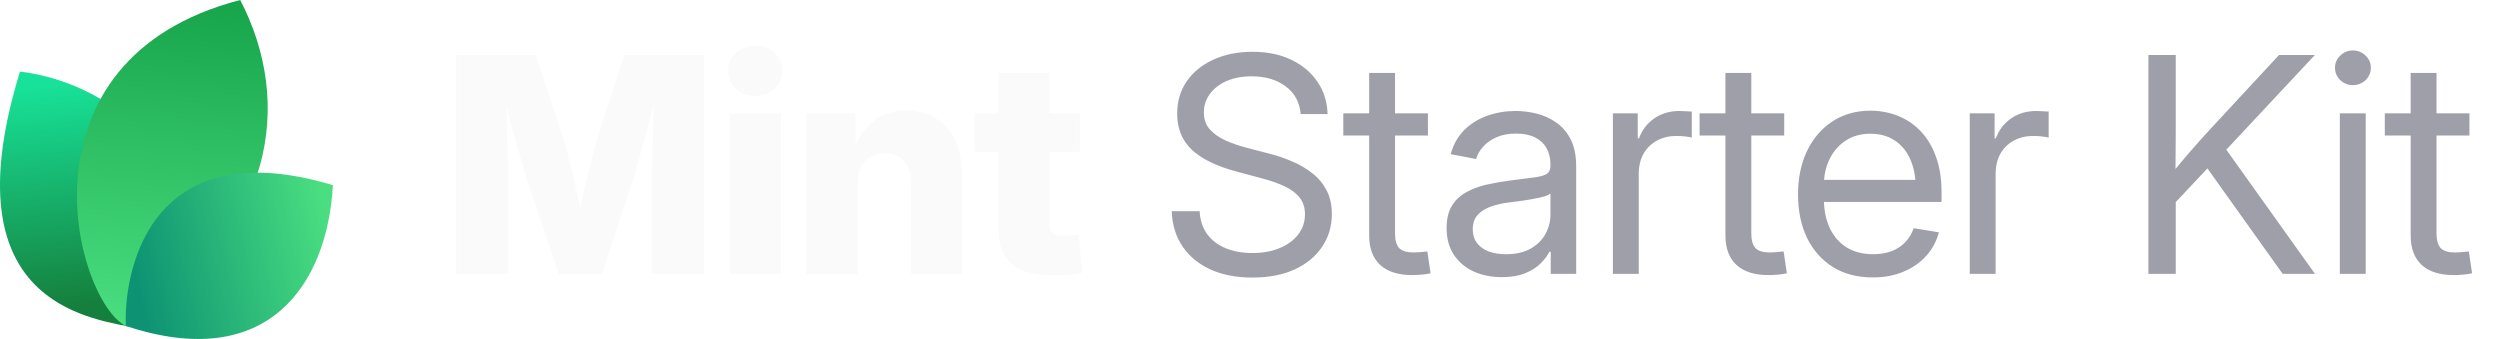
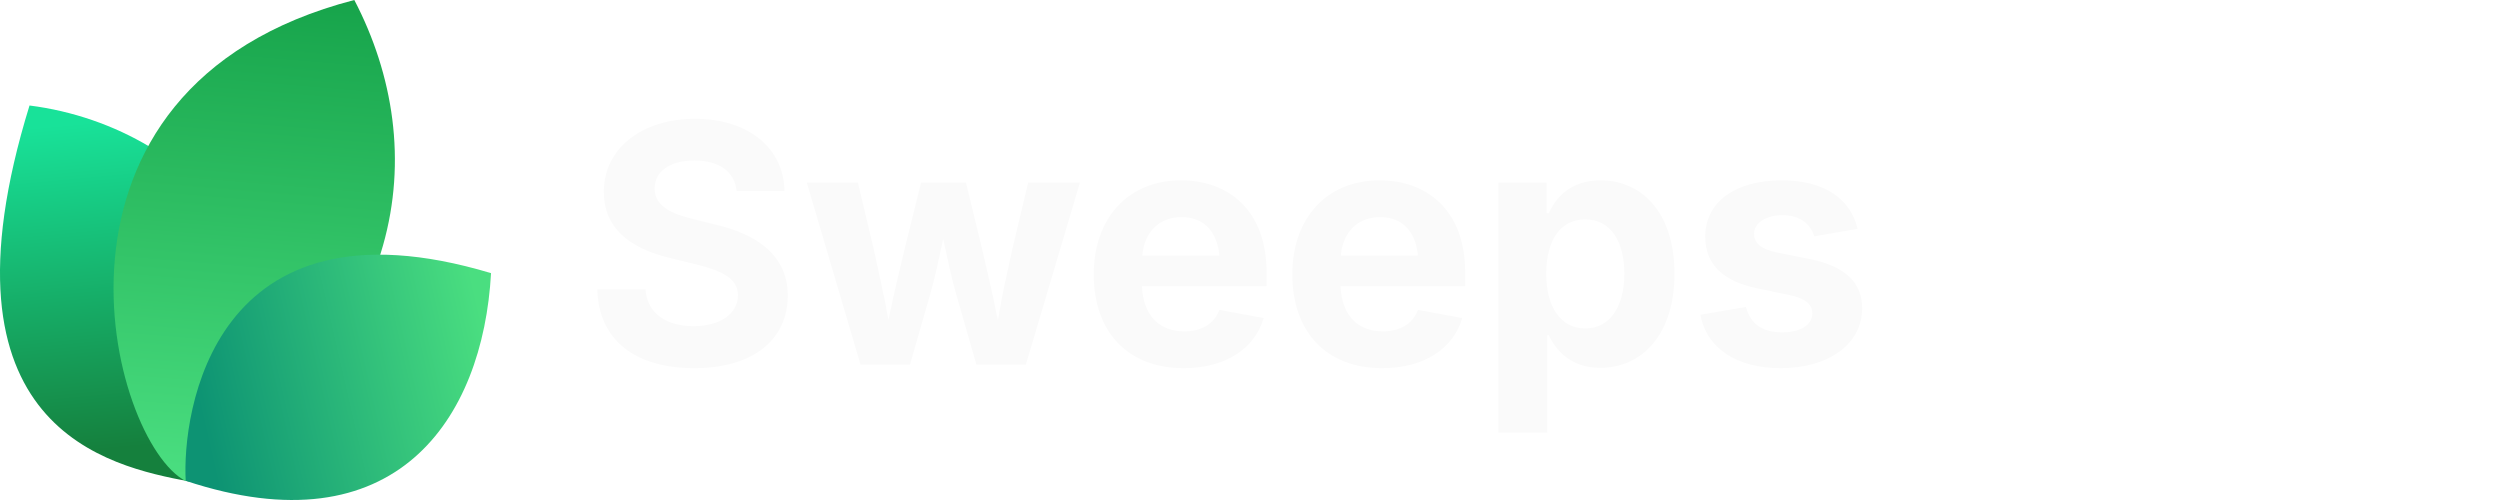
- <svg xmlns="http://www.w3.org/2000/svg" width="177" height="24" viewBox="0 0 177 24" fill="none">
-   <path d="M9.061 23.108C5.268 22.377 -3.391 20.627 1.417 5.064C9.634 6.099 16.973 14.064 9.061 23.108Z" fill="url(#paint0_linear_17557_2145)" />
-   <path d="M8.919 23.094C5.276 21.222 0.784 4.209 17.007 0C20.757 7.193 19.621 16.545 8.919 23.094Z" fill="url(#paint1_linear_17557_2145)" />
-   <path d="M8.914 23.079C8.735 19.882 10.159 9.085 23.57 13.111C23.181 20.123 18.984 26.418 8.914 23.079Z" fill="url(#paint2_linear_17557_2145)" />
-   <path d="M32.301 19.392V3.894H37.938L39.925 9.948C40.036 10.315 40.164 10.787 40.31 11.362C40.462 11.938 40.611 12.552 40.757 13.204C40.91 13.855 41.048 14.483 41.173 15.086C41.305 15.682 41.412 16.192 41.495 16.615H40.695C40.771 16.192 40.871 15.682 40.996 15.086C41.128 14.49 41.267 13.866 41.412 13.214C41.565 12.562 41.714 11.948 41.86 11.373C42.005 10.79 42.133 10.315 42.244 9.948L44.2 3.894H49.848V19.392H46.166V12.704C46.166 12.357 46.173 11.917 46.187 11.383C46.2 10.849 46.214 10.27 46.228 9.646C46.249 9.022 46.266 8.391 46.28 7.753C46.301 7.115 46.311 6.519 46.311 5.964H46.623C46.485 6.561 46.332 7.181 46.166 7.826C45.999 8.471 45.833 9.102 45.666 9.719C45.507 10.336 45.351 10.901 45.198 11.414C45.053 11.928 44.928 12.357 44.824 12.704L42.608 19.392H39.561L37.314 12.704C37.203 12.357 37.072 11.928 36.919 11.414C36.773 10.901 36.614 10.34 36.441 9.729C36.274 9.112 36.104 8.481 35.931 7.836C35.764 7.192 35.608 6.567 35.463 5.964H35.827C35.834 6.512 35.844 7.105 35.858 7.743C35.872 8.374 35.886 9.005 35.9 9.636C35.92 10.26 35.938 10.839 35.952 11.373C35.965 11.907 35.972 12.351 35.972 12.704V19.392H32.301ZM51.668 19.392V8.024H55.288V19.392H51.668ZM53.468 6.786C52.927 6.786 52.473 6.616 52.105 6.276C51.738 5.93 51.554 5.507 51.554 5.007C51.554 4.508 51.738 4.088 52.105 3.749C52.473 3.409 52.927 3.239 53.468 3.239C54.009 3.239 54.463 3.409 54.83 3.749C55.198 4.082 55.382 4.501 55.382 5.007C55.382 5.507 55.198 5.93 54.83 6.276C54.463 6.616 54.009 6.786 53.468 6.786ZM60.708 13.027V19.392H57.088V8.024H60.551L60.593 10.967H60.281C60.593 10.024 61.061 9.268 61.685 8.7C62.309 8.124 63.138 7.836 64.171 7.836C64.975 7.836 65.672 8.017 66.262 8.377C66.851 8.731 67.302 9.234 67.614 9.885C67.933 10.537 68.092 11.307 68.092 12.194V19.392H64.483V12.912C64.483 12.26 64.32 11.754 63.994 11.394C63.675 11.033 63.221 10.853 62.632 10.853C62.25 10.853 61.914 10.936 61.623 11.102C61.332 11.269 61.106 11.515 60.947 11.841C60.787 12.16 60.708 12.555 60.708 13.027ZM76.456 8.024V10.749H69.008V8.024H76.456ZM70.683 5.163H74.292V15.783C74.292 16.102 74.361 16.334 74.5 16.48C74.646 16.625 74.899 16.698 75.259 16.698C75.405 16.698 75.596 16.688 75.831 16.667C76.074 16.646 76.251 16.629 76.362 16.615L76.632 19.309C76.313 19.378 75.963 19.427 75.582 19.455C75.207 19.482 74.836 19.496 74.469 19.496C73.2 19.496 72.25 19.222 71.619 18.674C70.995 18.127 70.683 17.308 70.683 16.22V5.163Z" fill="#FAFAFA" />
-   <path d="M88.667 19.652C87.523 19.652 86.528 19.458 85.682 19.07C84.843 18.681 84.188 18.137 83.716 17.437C83.245 16.736 82.992 15.908 82.957 14.951H84.933C84.968 15.596 85.148 16.14 85.474 16.584C85.8 17.021 86.24 17.354 86.795 17.582C87.35 17.804 87.974 17.915 88.667 17.915C89.388 17.915 90.026 17.801 90.581 17.572C91.143 17.343 91.583 17.024 91.902 16.615C92.228 16.199 92.391 15.717 92.391 15.169C92.391 14.698 92.266 14.306 92.017 13.994C91.767 13.675 91.413 13.408 90.956 13.193C90.498 12.978 89.954 12.787 89.323 12.621L87.502 12.132C86.123 11.765 85.082 11.255 84.382 10.603C83.689 9.944 83.342 9.095 83.342 8.055C83.342 7.174 83.571 6.404 84.028 5.746C84.486 5.087 85.117 4.577 85.921 4.217C86.726 3.849 87.645 3.666 88.678 3.666C89.718 3.666 90.63 3.853 91.413 4.227C92.204 4.602 92.824 5.122 93.275 5.787C93.726 6.446 93.965 7.209 93.993 8.076H92.089C92.013 7.23 91.656 6.574 91.018 6.11C90.387 5.638 89.586 5.403 88.615 5.403C87.95 5.403 87.36 5.513 86.847 5.735C86.341 5.957 85.946 6.262 85.661 6.651C85.377 7.032 85.235 7.469 85.235 7.961C85.235 8.447 85.377 8.849 85.661 9.168C85.946 9.48 86.317 9.74 86.774 9.948C87.232 10.149 87.724 10.319 88.251 10.457L89.884 10.884C90.439 11.023 90.977 11.206 91.496 11.435C92.023 11.657 92.495 11.934 92.911 12.267C93.334 12.593 93.67 12.995 93.92 13.474C94.17 13.945 94.294 14.504 94.294 15.149C94.294 16.015 94.066 16.788 93.608 17.468C93.157 18.148 92.512 18.681 91.673 19.07C90.834 19.458 89.832 19.652 88.667 19.652ZM101.097 8.024V9.594H95.106V8.024H101.097ZM96.937 5.163H98.767V16.521C98.767 17 98.865 17.347 99.059 17.562C99.26 17.77 99.6 17.874 100.078 17.874C100.21 17.874 100.366 17.867 100.546 17.853C100.733 17.832 100.903 17.815 101.056 17.801L101.285 19.351C101.097 19.392 100.886 19.423 100.65 19.444C100.414 19.465 100.189 19.475 99.974 19.475C98.996 19.475 98.244 19.236 97.717 18.758C97.197 18.272 96.937 17.579 96.937 16.677V5.163ZM106.33 19.621C105.595 19.621 104.932 19.489 104.343 19.226C103.754 18.955 103.285 18.564 102.939 18.05C102.592 17.53 102.419 16.896 102.419 16.147C102.419 15.495 102.547 14.965 102.804 14.556C103.06 14.146 103.403 13.828 103.833 13.599C104.263 13.363 104.742 13.186 105.269 13.068C105.796 12.95 106.333 12.857 106.881 12.787C107.574 12.69 108.132 12.617 108.555 12.569C108.978 12.52 109.287 12.441 109.481 12.33C109.675 12.212 109.772 12.014 109.772 11.737V11.654C109.772 11.203 109.679 10.815 109.492 10.489C109.311 10.163 109.041 9.91 108.68 9.729C108.32 9.549 107.872 9.459 107.338 9.459C106.805 9.459 106.34 9.546 105.945 9.719C105.556 9.892 105.241 10.118 104.998 10.395C104.755 10.665 104.593 10.953 104.509 11.258L102.71 10.915C102.897 10.222 103.22 9.65 103.677 9.199C104.135 8.748 104.679 8.412 105.31 8.19C105.941 7.968 106.607 7.857 107.307 7.857C107.8 7.857 108.295 7.92 108.795 8.044C109.301 8.169 109.765 8.381 110.188 8.679C110.611 8.97 110.951 9.369 111.208 9.875C111.464 10.374 111.593 11.005 111.593 11.768V19.392H109.793V17.822H109.7C109.568 18.085 109.363 18.359 109.086 18.643C108.809 18.921 108.444 19.153 107.994 19.34C107.543 19.527 106.988 19.621 106.33 19.621ZM106.621 17.998C107.321 17.998 107.904 17.867 108.368 17.603C108.84 17.333 109.19 16.986 109.419 16.563C109.654 16.133 109.772 15.682 109.772 15.211V13.692C109.703 13.769 109.554 13.841 109.325 13.911C109.096 13.973 108.829 14.032 108.524 14.088C108.226 14.143 107.921 14.192 107.609 14.233C107.304 14.275 107.033 14.309 106.798 14.337C106.354 14.393 105.938 14.49 105.549 14.628C105.168 14.76 104.86 14.954 104.624 15.211C104.388 15.467 104.27 15.811 104.27 16.241C104.27 16.615 104.367 16.934 104.561 17.198C104.762 17.461 105.04 17.662 105.393 17.801C105.747 17.933 106.156 17.998 106.621 17.998ZM114.193 19.392V8.024H115.951V9.792H116.045C116.253 9.209 116.61 8.741 117.116 8.388C117.622 8.034 118.219 7.857 118.905 7.857C119.058 7.857 119.217 7.864 119.384 7.878C119.55 7.885 119.682 7.892 119.779 7.899V9.74C119.716 9.719 119.578 9.695 119.363 9.667C119.155 9.639 118.922 9.625 118.666 9.625C118.174 9.625 117.726 9.733 117.324 9.948C116.922 10.163 116.603 10.471 116.367 10.874C116.138 11.276 116.024 11.758 116.024 12.319V19.392H114.193ZM126.322 8.024V9.594H120.33V8.024H126.322ZM122.161 5.163H123.992V16.521C123.992 17 124.089 17.347 124.283 17.562C124.484 17.77 124.824 17.874 125.302 17.874C125.434 17.874 125.59 17.867 125.77 17.853C125.958 17.832 126.127 17.815 126.28 17.801L126.509 19.351C126.322 19.392 126.11 19.423 125.874 19.444C125.639 19.465 125.413 19.475 125.198 19.475C124.221 19.475 123.468 19.236 122.941 18.758C122.421 18.272 122.161 17.579 122.161 16.677V5.163ZM132.604 19.642C131.502 19.642 130.555 19.396 129.765 18.903C128.974 18.404 128.364 17.714 127.934 16.834C127.511 15.946 127.3 14.927 127.3 13.775C127.3 12.611 127.511 11.584 127.934 10.697C128.364 9.802 128.964 9.102 129.734 8.596C130.51 8.089 131.408 7.836 132.428 7.836C133.1 7.836 133.738 7.954 134.341 8.19C134.952 8.426 135.489 8.783 135.954 9.261C136.425 9.74 136.793 10.343 137.056 11.071C137.327 11.792 137.462 12.645 137.462 13.63V14.296H128.433V12.735H136.463L135.631 13.297C135.631 12.541 135.506 11.876 135.257 11.3C135.007 10.725 134.643 10.277 134.165 9.958C133.686 9.632 133.107 9.469 132.428 9.469C131.748 9.469 131.162 9.632 130.67 9.958C130.177 10.284 129.796 10.725 129.526 11.279C129.262 11.827 129.13 12.441 129.13 13.12V14.046C129.13 14.864 129.273 15.572 129.557 16.168C129.841 16.757 130.243 17.211 130.763 17.53C131.283 17.842 131.901 17.998 132.615 17.998C133.093 17.998 133.523 17.929 133.905 17.79C134.293 17.645 134.619 17.433 134.882 17.156C135.153 16.879 135.354 16.546 135.486 16.157L137.275 16.449C137.108 17.08 136.81 17.634 136.38 18.113C135.95 18.591 135.413 18.966 134.768 19.236C134.123 19.507 133.402 19.642 132.604 19.642ZM139.459 19.392V8.024H141.217V9.792H141.311C141.519 9.209 141.876 8.741 142.382 8.388C142.888 8.034 143.485 7.857 144.171 7.857C144.324 7.857 144.483 7.864 144.649 7.878C144.816 7.885 144.948 7.892 145.045 7.899V9.74C144.982 9.719 144.844 9.695 144.629 9.667C144.421 9.639 144.188 9.625 143.932 9.625C143.439 9.625 142.992 9.733 142.59 9.948C142.188 10.163 141.869 10.471 141.633 10.874C141.404 11.276 141.29 11.758 141.29 12.319V19.392H139.459ZM153.429 14.961V12.715C153.783 12.257 154.136 11.82 154.49 11.404C154.844 10.981 155.204 10.565 155.572 10.156C155.939 9.74 156.314 9.327 156.695 8.918L161.355 3.894H163.893L157.277 10.967H157.184L153.429 14.961ZM152.108 19.392V3.894H154.043V9.241L154.022 12.559L154.043 13.505V19.392H152.108ZM161.615 19.392L155.967 11.477L157.173 9.969L163.903 19.392H161.615ZM165.661 19.392V8.024H167.492V19.392H165.661ZM166.587 6.027C166.24 6.027 165.942 5.909 165.692 5.673C165.443 5.43 165.318 5.139 165.318 4.799C165.318 4.459 165.443 4.172 165.692 3.936C165.942 3.693 166.24 3.572 166.587 3.572C166.934 3.572 167.232 3.693 167.482 3.936C167.731 4.172 167.856 4.459 167.856 4.799C167.856 5.139 167.731 5.43 167.482 5.673C167.232 5.909 166.934 6.027 166.587 6.027ZM174.836 8.024V9.594H168.844V8.024H174.836ZM170.675 5.163H172.506V16.521C172.506 17 172.603 17.347 172.797 17.562C172.998 17.77 173.338 17.874 173.816 17.874C173.948 17.874 174.104 17.867 174.284 17.853C174.472 17.832 174.641 17.815 174.794 17.801L175.023 19.351C174.836 19.392 174.624 19.423 174.388 19.444C174.153 19.465 173.927 19.475 173.712 19.475C172.735 19.475 171.982 19.236 171.455 18.758C170.935 18.272 170.675 17.579 170.675 16.677V5.163Z" fill="#9F9FA9" />
+ <svg xmlns="http://www.w3.org/2000/svg" width="120" height="24" viewBox="0 0 120 24" fill="none">
+   <path d="M9.061 23.108C5.268 22.377 -3.391 20.627 1.417 5.064C9.634 6.099 16.973 14.064 9.061 23.108Z" fill="url(#paint0_dark)" />
+   <path d="M8.919 23.094C5.276 21.222 0.784 4.209 17.007 0C20.757 7.193 19.621 16.545 8.919 23.094Z" fill="url(#paint1_dark)" />
+   <path d="M8.914 23.079C8.735 19.882 10.159 9.085 23.57 13.111C23.181 20.123 18.984 26.418 8.914 23.079Z" fill="url(#paint2_dark)" />
+   <text x="28" y="17.5" font-family="system-ui, -apple-system, sans-serif" font-size="16" font-weight="700" fill="#FAFAFA">Sweeps</text>
  <defs>
-     <linearGradient id="paint0_linear_17557_2145" x1="3.776" y1="5.916" x2="5.232" y2="21.559" gradientUnits="userSpaceOnUse">
+     <linearGradient id="paint0_dark" x1="3.776" y1="5.916" x2="5.232" y2="21.559" gradientUnits="userSpaceOnUse">
      <stop stop-color="#18E299" />
      <stop offset="1" stop-color="#15803D" />
    </linearGradient>
-     <linearGradient id="paint1_linear_17557_2145" x1="12.171" y1="-0.718" x2="10.19" y2="22.983" gradientUnits="userSpaceOnUse">
+     <linearGradient id="paint1_dark" x1="12.171" y1="-0.718" x2="10.19" y2="22.983" gradientUnits="userSpaceOnUse">
      <stop stop-color="#16A34A" />
      <stop offset="1" stop-color="#4ADE80" />
    </linearGradient>
-     <linearGradient id="paint2_linear_17557_2145" x1="23.133" y1="15.353" x2="9.338" y2="18.52" gradientUnits="userSpaceOnUse">
+     <linearGradient id="paint2_dark" x1="23.133" y1="15.353" x2="9.338" y2="18.52" gradientUnits="userSpaceOnUse">
      <stop stop-color="#4ADE80" />
      <stop offset="1" stop-color="#0D9373" />
    </linearGradient>
  </defs>
</svg>
